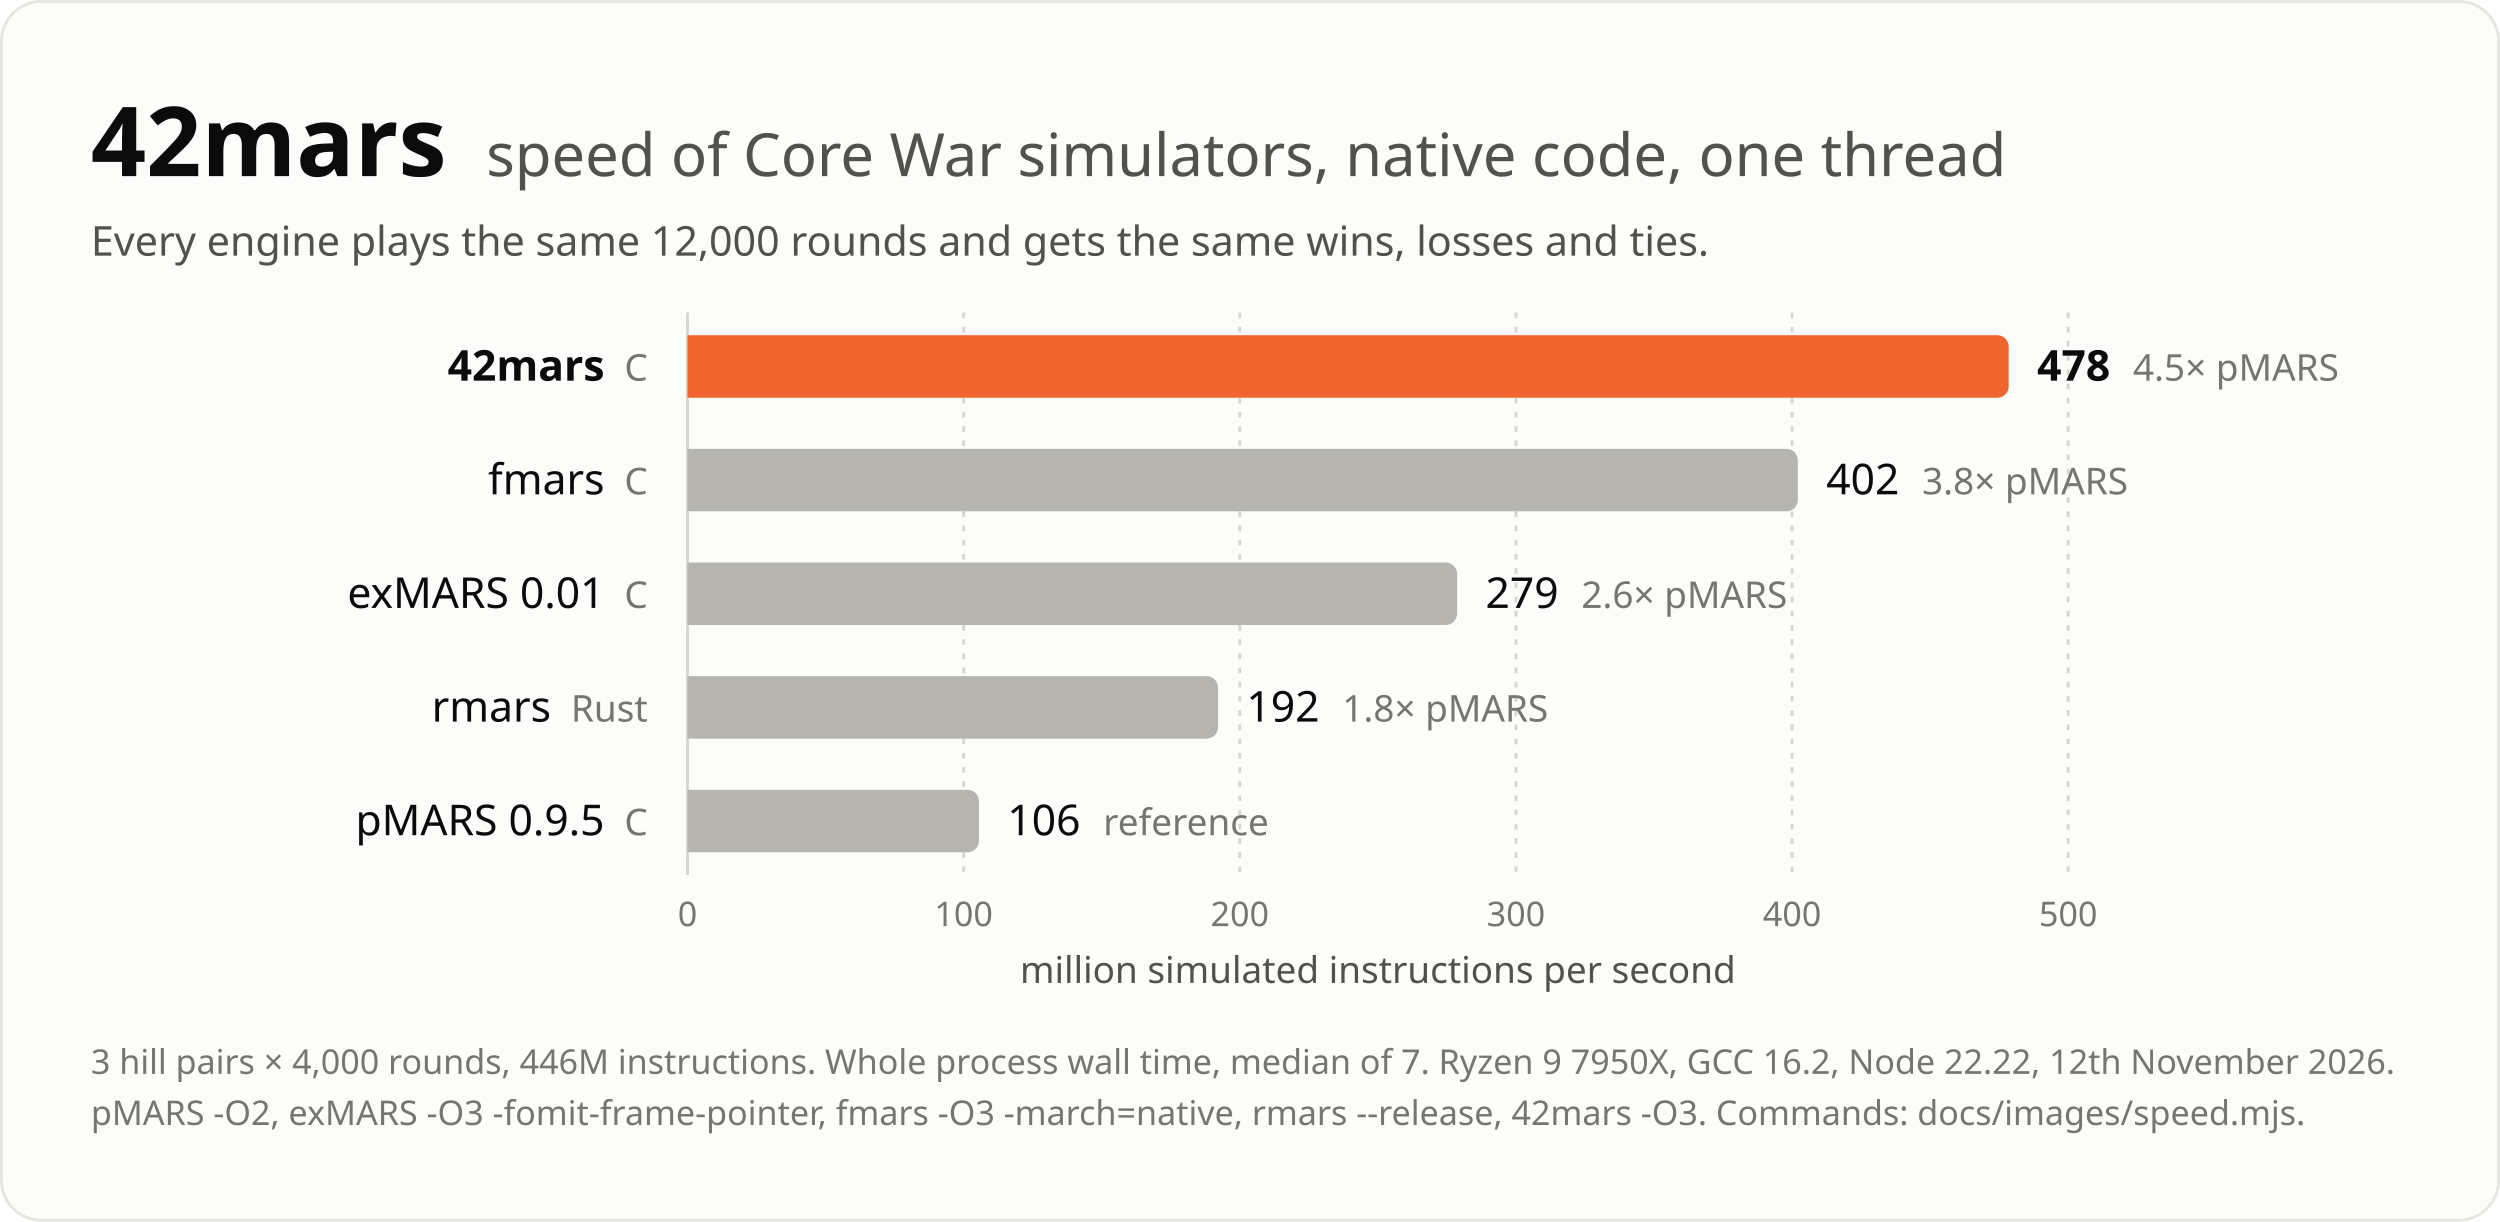
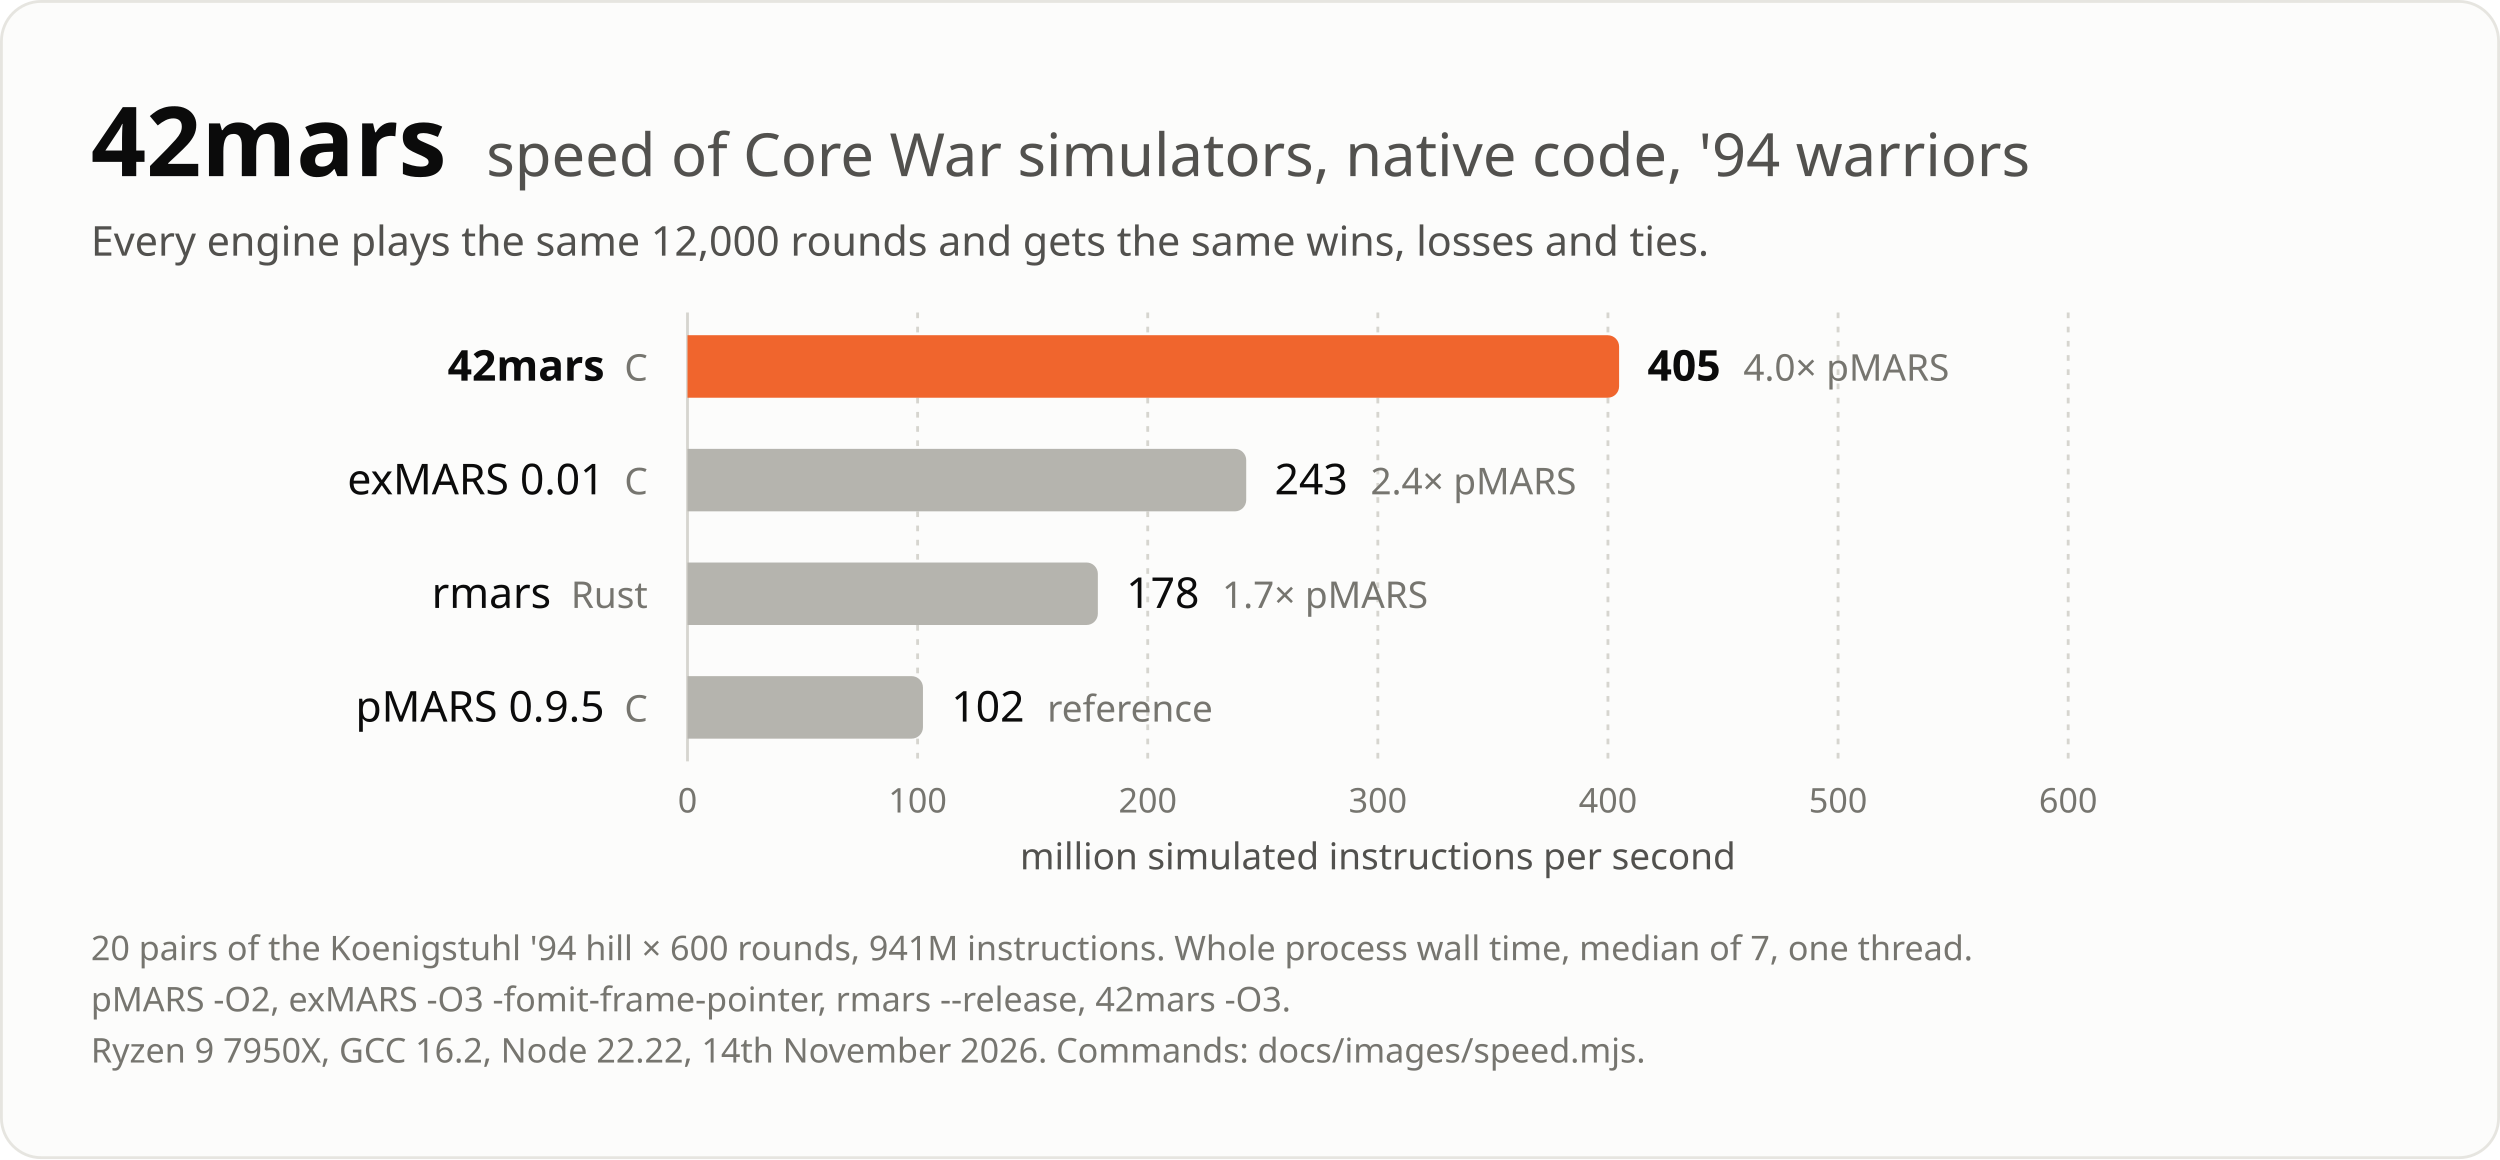
- <svg xmlns="http://www.w3.org/2000/svg" width="880" height="430" viewBox="0 0 880 430" font-family="-apple-system, BlinkMacSystemFont, 'Segoe UI', 'Noto Sans', Helvetica, Arial, sans-serif" role="img" aria-labelledby="title desc">
-   <rect x="0.5" y="0.5" width="879" height="429" rx="14" fill="#fcfcfb" stroke="#e6e5e0" />
-   <text x="32" y="62" font-size="34" font-weight="700" fill="#0b0b0b">42mars<tspan font-weight="400" fill="#52514e" font-size="21" dx="14">speed of Core War simulators, native code, one thread</tspan>
+ <svg xmlns="http://www.w3.org/2000/svg" width="880" height="408" viewBox="0 0 880 408" font-family="-apple-system, BlinkMacSystemFont, 'Segoe UI', 'Noto Sans', Helvetica, Arial, sans-serif" role="img" aria-labelledby="title desc">
+   <rect x="0.5" y="0.5" width="879" height="407" rx="14" fill="#fcfcfb" stroke="#e6e5e0" />
+   <text x="32" y="62" font-size="34" font-weight="700" fill="#0b0b0b">42mars<tspan font-weight="400" fill="#52514e" font-size="21" dx="14">speed of Core War simulators, native code, '94 warriors</tspan>
  </text>
  <text x="32" y="90" font-size="14.5" fill="#52514e">Every engine plays the same 12,000 rounds and gets the same wins, losses and ties.</text>
-   <line x1="242" y1="110" x2="242" y2="308" stroke="#d6d5cf" stroke-dasharray="" />
-   <text x="242" y="326" text-anchor="middle" font-size="12" fill="#76756f">0</text>
-   <line x1="339.2" y1="110" x2="339.2" y2="308" stroke="#d6d5cf" stroke-dasharray="2 3" />
-   <text x="339.2" y="326" text-anchor="middle" font-size="12" fill="#76756f">100</text>
-   <line x1="436.4" y1="110" x2="436.4" y2="308" stroke="#d6d5cf" stroke-dasharray="2 3" />
-   <text x="436.4" y="326" text-anchor="middle" font-size="12" fill="#76756f">200</text>
-   <line x1="533.6" y1="110" x2="533.6" y2="308" stroke="#d6d5cf" stroke-dasharray="2 3" />
-   <text x="533.6" y="326" text-anchor="middle" font-size="12" fill="#76756f">300</text>
-   <line x1="630.8" y1="110" x2="630.8" y2="308" stroke="#d6d5cf" stroke-dasharray="2 3" />
-   <text x="630.8" y="326" text-anchor="middle" font-size="12" fill="#76756f">400</text>
-   <line x1="728" y1="110" x2="728" y2="308" stroke="#d6d5cf" stroke-dasharray="2 3" />
-   <text x="728" y="326" text-anchor="middle" font-size="12" fill="#76756f">500</text>
-   <text x="485" y="346" text-anchor="middle" font-size="13" fill="#52514e">million simulated instructions per second</text>
+   <line x1="242" y1="110" x2="242" y2="268" stroke="#d6d5cf" stroke-dasharray="" />
+   <text x="242" y="286" text-anchor="middle" font-size="12" fill="#76756f">0</text>
+   <line x1="323" y1="110" x2="323" y2="268" stroke="#d6d5cf" stroke-dasharray="2 3" />
+   <text x="323" y="286" text-anchor="middle" font-size="12" fill="#76756f">100</text>
+   <line x1="404" y1="110" x2="404" y2="268" stroke="#d6d5cf" stroke-dasharray="2 3" />
+   <text x="404" y="286" text-anchor="middle" font-size="12" fill="#76756f">200</text>
+   <line x1="485" y1="110" x2="485" y2="268" stroke="#d6d5cf" stroke-dasharray="2 3" />
+   <text x="485" y="286" text-anchor="middle" font-size="12" fill="#76756f">300</text>
+   <line x1="566" y1="110" x2="566" y2="268" stroke="#d6d5cf" stroke-dasharray="2 3" />
+   <text x="566" y="286" text-anchor="middle" font-size="12" fill="#76756f">400</text>
+   <line x1="647" y1="110" x2="647" y2="268" stroke="#d6d5cf" stroke-dasharray="2 3" />
+   <text x="647" y="286" text-anchor="middle" font-size="12" fill="#76756f">500</text>
+   <line x1="728" y1="110" x2="728" y2="268" stroke="#d6d5cf" stroke-dasharray="2 3" />
+   <text x="728" y="286" text-anchor="middle" font-size="12" fill="#76756f">600</text>
+   <text x="485" y="306" text-anchor="middle" font-size="13" fill="#52514e">million simulated instructions per second</text>
  <text x="228" y="134" text-anchor="end" font-size="15" fill="#0b0b0b" font-weight="700">42mars<tspan font-weight="400" fill="#76756f" font-size="13" dx="7">C</tspan>
  </text>
-   <path d="M242,118h461.059a4,4 0 0 1 4,4v14a4,4 0 0 1 -4,4h-461.059z" fill="#f0652d" />
-   <text x="717.059" y="134" font-size="15" fill="#0b0b0b" font-weight="700">478<tspan font-weight="400" fill="#76756f" font-size="13" dx="8">4.5× pMARS</tspan>
+   <path d="M242,118h323.923a4,4 0 0 1 4,4v14a4,4 0 0 1 -4,4h-323.923z" fill="#f0652d" />
+   <text x="579.923" y="134" font-size="15" fill="#0b0b0b" font-weight="700">405<tspan font-weight="400" fill="#76756f" font-size="13" dx="8">4.0× pMARS</tspan>
  </text>
-   <text x="228" y="174" text-anchor="end" font-size="15" fill="#0b0b0b" font-weight="500">fmars<tspan font-weight="400" fill="#76756f" font-size="13" dx="7">C</tspan>
+   <text x="228" y="174" text-anchor="end" font-size="15" fill="#0b0b0b" font-weight="500">exMARS 0.01<tspan font-weight="400" fill="#76756f" font-size="13" dx="7">C</tspan>
  </text>
-   <path d="M242,158h386.834a4,4 0 0 1 4,4v14a4,4 0 0 1 -4,4h-386.834z" fill="#b5b4ae" />
-   <text x="642.834" y="174" font-size="15" fill="#0b0b0b" font-weight="500">402<tspan font-weight="400" fill="#76756f" font-size="13" dx="8">3.8× pMARS</tspan>
+   <path d="M242,158h192.669a4,4 0 0 1 4,4v14a4,4 0 0 1 -4,4h-192.669z" fill="#b5b4ae" />
+   <text x="448.669" y="174" font-size="15" fill="#0b0b0b" font-weight="500">243<tspan font-weight="400" fill="#76756f" font-size="13" dx="8">2.4× pMARS</tspan>
  </text>
-   <text x="228" y="214" text-anchor="end" font-size="15" fill="#0b0b0b" font-weight="500">exMARS 0.01<tspan font-weight="400" fill="#76756f" font-size="13" dx="7">C</tspan>
+   <text x="228" y="214" text-anchor="end" font-size="15" fill="#0b0b0b" font-weight="500">rmars<tspan font-weight="400" fill="#76756f" font-size="13" dx="7">Rust</tspan>
  </text>
-   <path d="M242,198h266.897a4,4 0 0 1 4,4v14a4,4 0 0 1 -4,4h-266.897z" fill="#b5b4ae" />
-   <text x="522.897" y="214" font-size="15" fill="#0b0b0b" font-weight="500">279<tspan font-weight="400" fill="#76756f" font-size="13" dx="8">2.6× pMARS</tspan>
+   <path d="M242,198h140.445a4,4 0 0 1 4,4v14a4,4 0 0 1 -4,4h-140.445z" fill="#b5b4ae" />
+   <text x="396.445" y="214" font-size="15" fill="#0b0b0b" font-weight="500">178<tspan font-weight="400" fill="#76756f" font-size="13" dx="8">1.7× pMARS</tspan>
  </text>
-   <text x="228" y="254" text-anchor="end" font-size="15" fill="#0b0b0b" font-weight="500">rmars<tspan font-weight="400" fill="#76756f" font-size="13" dx="7">Rust</tspan>
+   <text x="228" y="254" text-anchor="end" font-size="15" fill="#0b0b0b" font-weight="500">pMARS 0.9.5<tspan font-weight="400" fill="#76756f" font-size="13" dx="7">C</tspan>
  </text>
-   <path d="M242,238h182.745a4,4 0 0 1 4,4v14a4,4 0 0 1 -4,4h-182.745z" fill="#b5b4ae" />
-   <text x="438.745" y="254" font-size="15" fill="#0b0b0b" font-weight="500">192<tspan font-weight="400" fill="#76756f" font-size="13" dx="8">1.8× pMARS</tspan>
+   <path d="M242,238h78.881a4,4 0 0 1 4,4v14a4,4 0 0 1 -4,4h-78.881z" fill="#b5b4ae" />
+   <text x="334.881" y="254" font-size="15" fill="#0b0b0b" font-weight="500">102<tspan font-weight="400" fill="#76756f" font-size="13" dx="8">reference</tspan>
  </text>
-   <text x="228" y="294" text-anchor="end" font-size="15" fill="#0b0b0b" font-weight="500">pMARS 0.9.5<tspan font-weight="400" fill="#76756f" font-size="13" dx="7">C</tspan>
-   </text>
-   <path d="M242,278h98.588a4,4 0 0 1 4,4v14a4,4 0 0 1 -4,4h-98.588z" fill="#b5b4ae" />
-   <text x="354.588" y="294" font-size="15" fill="#0b0b0b" font-weight="500">106<tspan font-weight="400" fill="#76756f" font-size="13" dx="8">reference</tspan>
-   </text>
-   <text x="32" y="378" font-size="12" fill="#76756f">3 hill pairs × 4,000 rounds, 446M instructions. Whole process wall time, median of 7. Ryzen 9 7950X, GCC 16.2, Node 22.22, 12th November 2026.</text>
-   <text x="32" y="396" font-size="12" fill="#76756f">pMARS -O2, exMARS -O3 -fomit-frame-pointer, fmars -O3 -march=native, rmars --release, 42mars -O3. Commands: docs/images/speed.mjs.</text>
+   <text x="32" y="338" font-size="12" fill="#76756f">20 pairs of the Koenigstuhl '94 hill × 600 rounds, 941M instructions. Whole process wall time, median of 7, one thread.</text>
+   <text x="32" y="356" font-size="12" fill="#76756f">pMARS -O2, exMARS -O3 -fomit-frame-pointer, rmars --release, 42mars -O3.</text>
+   <text x="32" y="374" font-size="12" fill="#76756f">Ryzen 9 7950X, GCC 16.2, Node 22.22, 14th November 2026. Commands: docs/images/speed.mjs.</text>
</svg>
